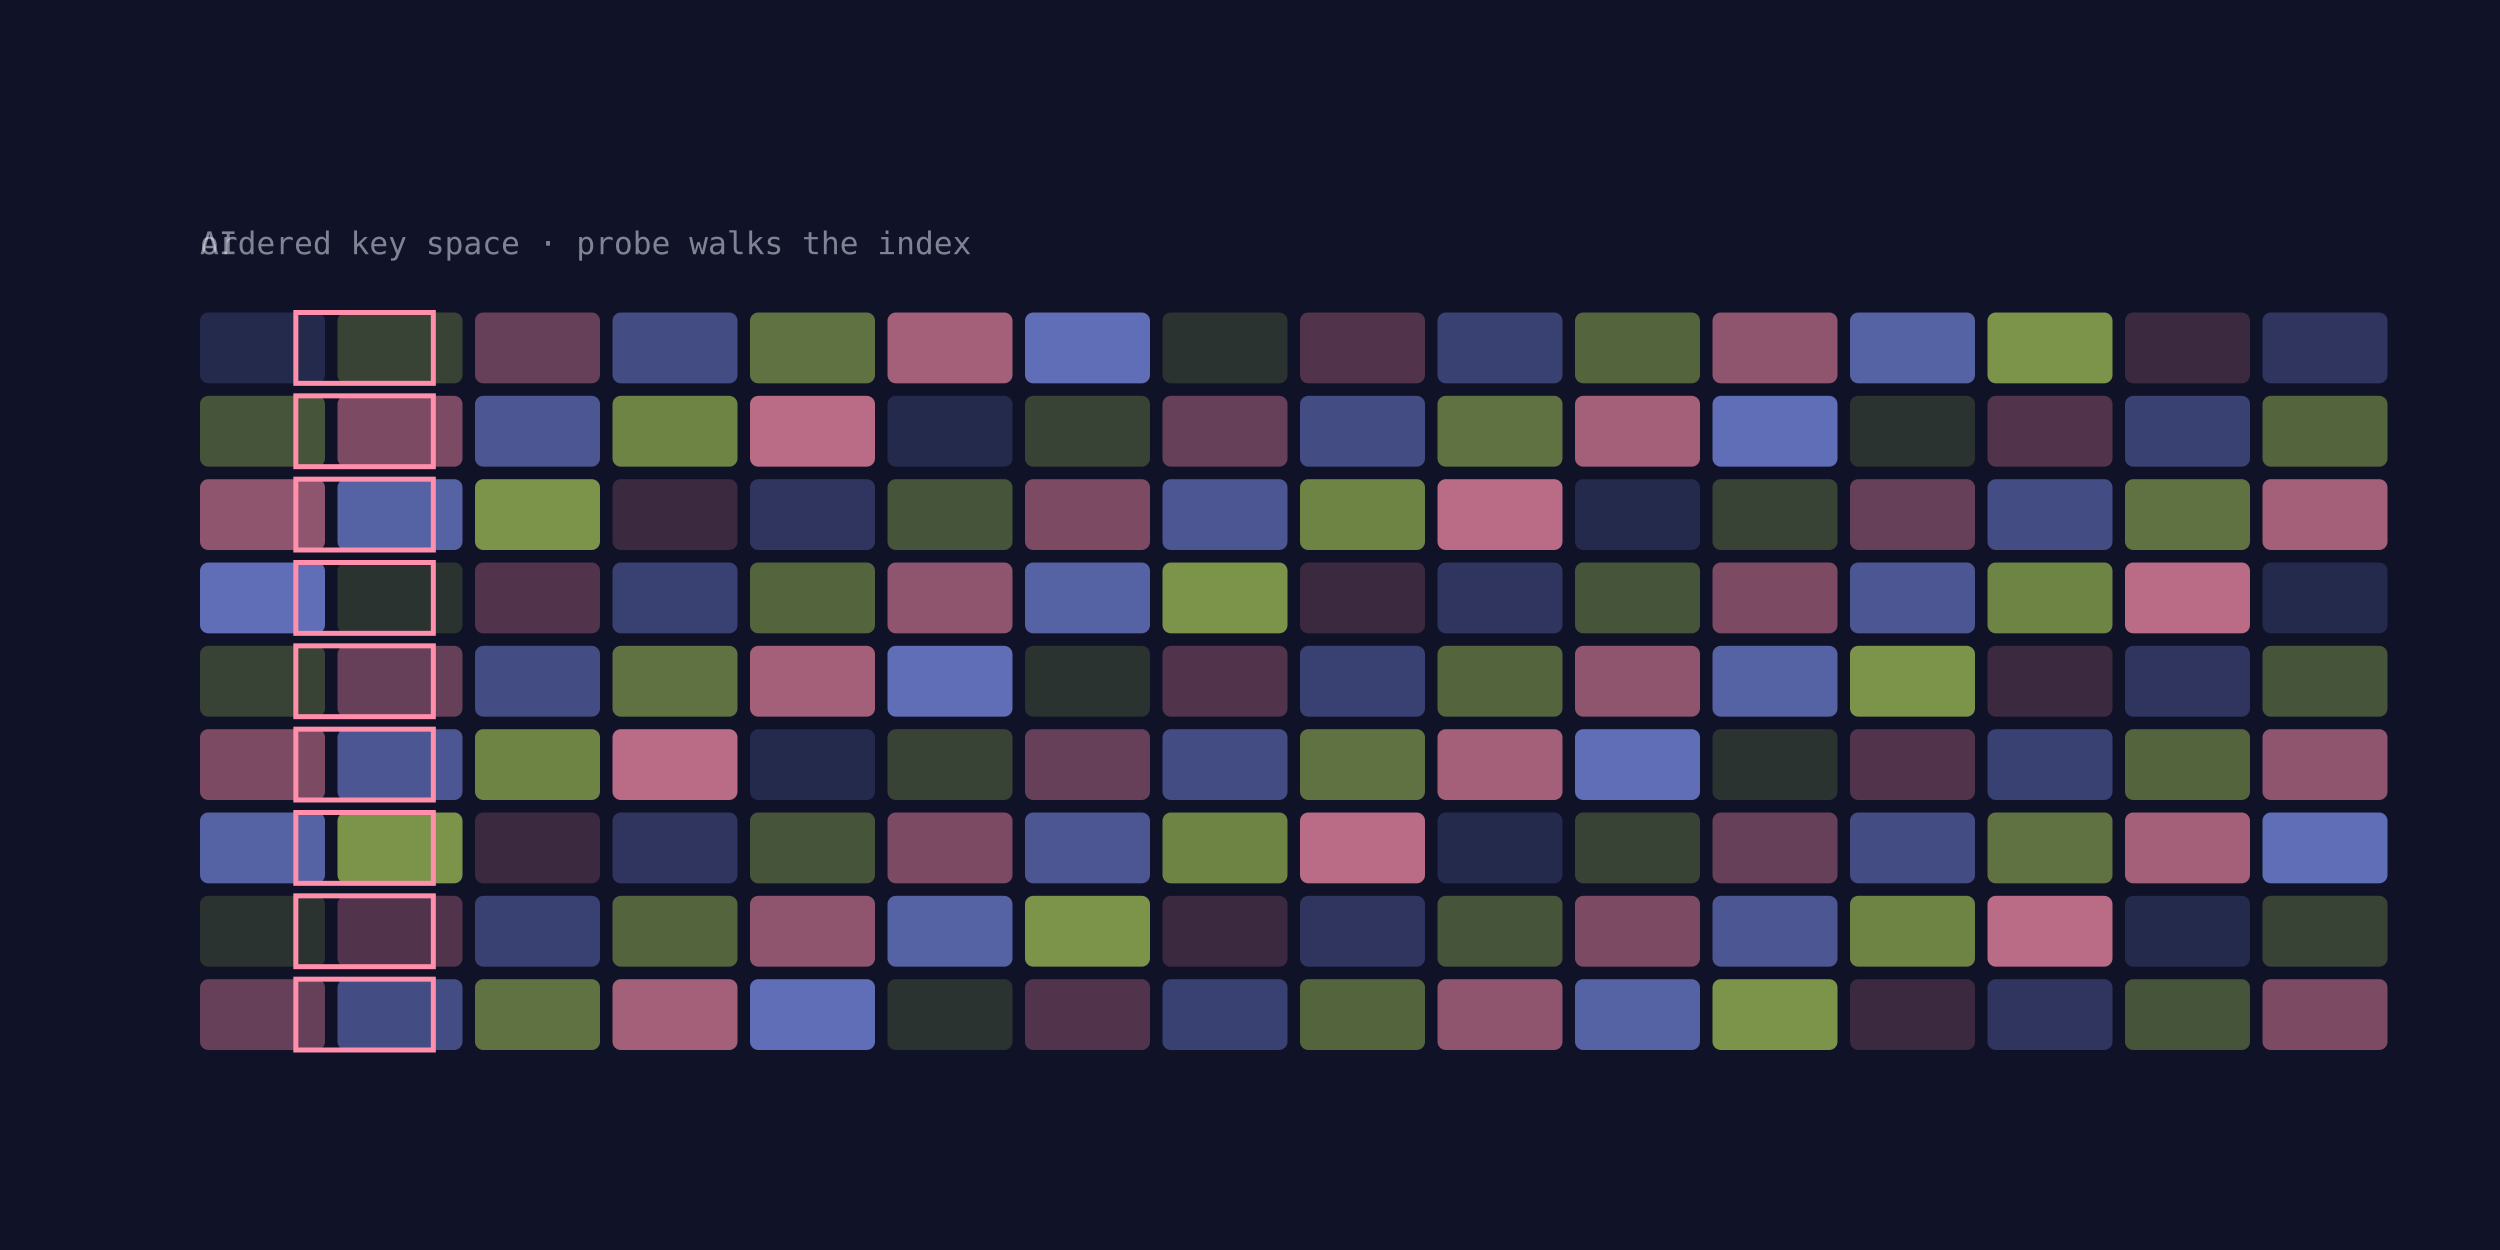
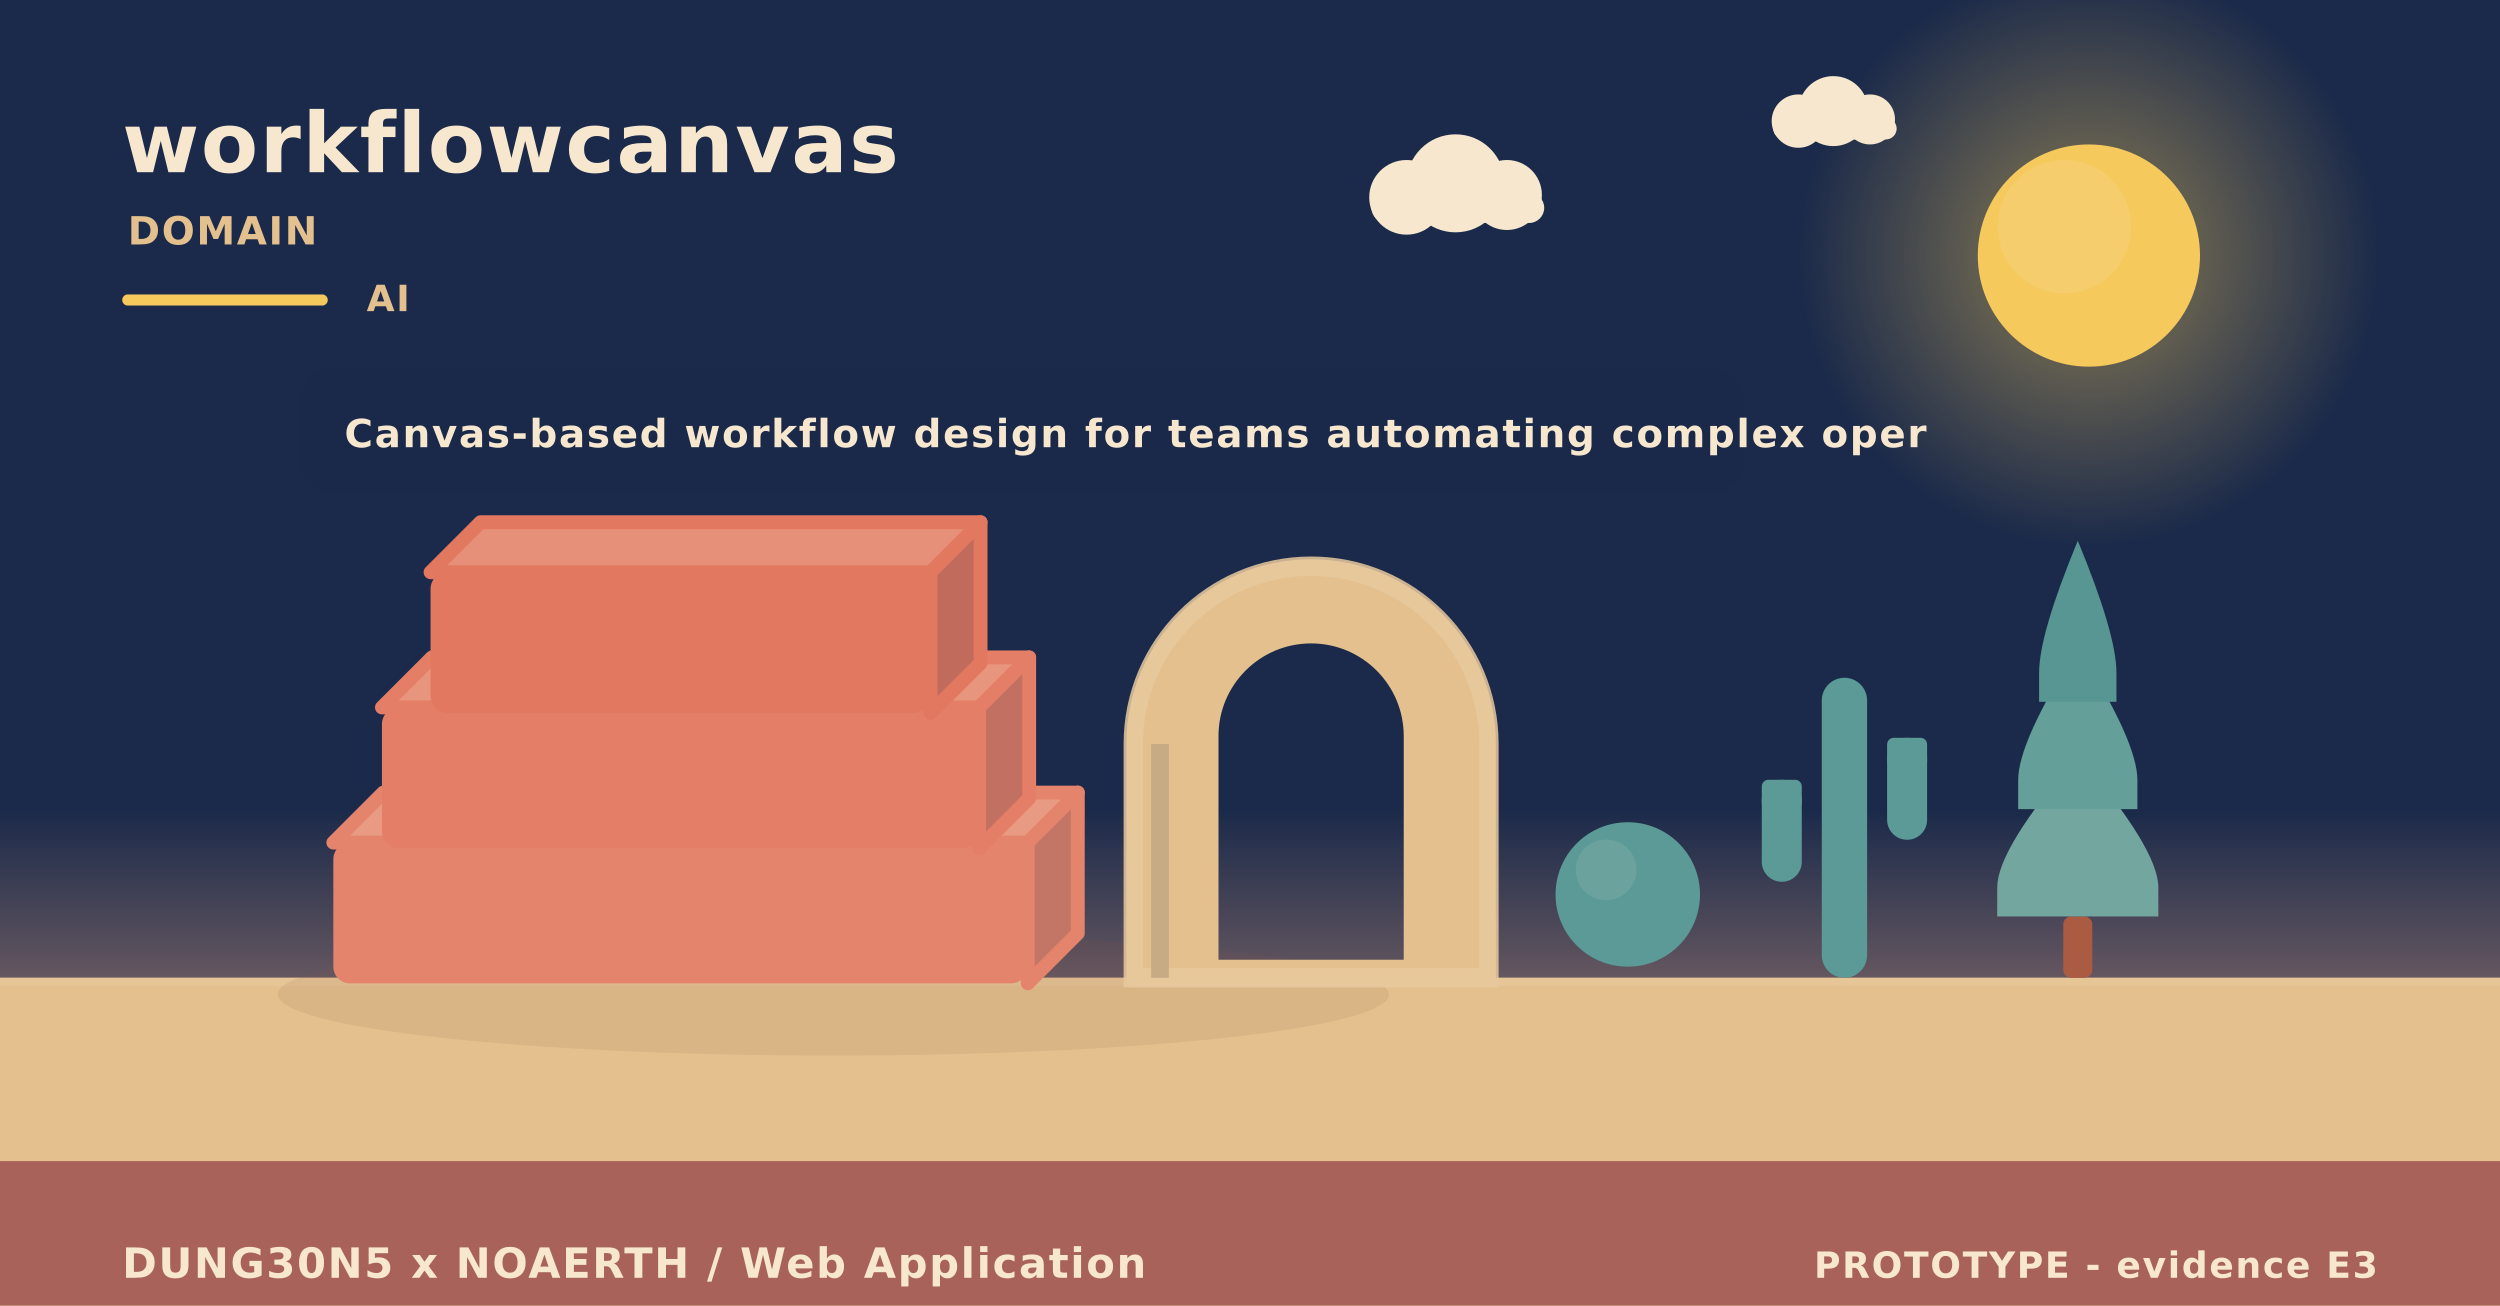
- <svg xmlns="http://www.w3.org/2000/svg" viewBox="0 0 1200 600" width="1200" height="600" role="img" aria-label="workflowcanvas domain model">
-   <rect width="1200" height="600" fill="#101228" />
-   <defs>
-     <linearGradient id="gd" x1="0" y1="0" x2="1" y2="1">
-       <stop offset="0%" stop-color="#8093f1" />
-       <stop offset="100%" stop-color="#a7c957" />
-     </linearGradient>
-   </defs>
-   <rect x="96.00" y="150.00" width="60.00" height="34.00" rx="4.00" fill="#8093f1" opacity="0.18" />
-   <rect x="162.00" y="150.00" width="60.00" height="34.00" rx="4.00" fill="#a7c957" opacity="0.27" />
-   <rect x="228.00" y="150.00" width="60.00" height="34.00" rx="4.00" fill="#ff8fab" opacity="0.36" />
-   <rect x="294.00" y="150.00" width="60.00" height="34.00" rx="4.00" fill="#8093f1" opacity="0.45" />
-   <rect x="360.00" y="150.00" width="60.00" height="34.00" rx="4.00" fill="#a7c957" opacity="0.53" />
-   <rect x="426.00" y="150.00" width="60.00" height="34.00" rx="4.00" fill="#ff8fab" opacity="0.62" />
-   <rect x="492.00" y="150.00" width="60.00" height="34.00" rx="4.00" fill="#8093f1" opacity="0.71" />
-   <rect x="558.00" y="150.00" width="60.00" height="34.00" rx="4.00" fill="#a7c957" opacity="0.18" />
-   <rect x="624.00" y="150.00" width="60.00" height="34.00" rx="4.00" fill="#ff8fab" opacity="0.27" />
-   <rect x="690.00" y="150.00" width="60.00" height="34.00" rx="4.00" fill="#8093f1" opacity="0.36" />
-   <rect x="756.00" y="150.00" width="60.00" height="34.00" rx="4.00" fill="#a7c957" opacity="0.45" />
-   <rect x="822.00" y="150.00" width="60.00" height="34.00" rx="4.00" fill="#ff8fab" opacity="0.53" />
-   <rect x="888.00" y="150.00" width="60.00" height="34.00" rx="4.00" fill="#8093f1" opacity="0.62" />
-   <rect x="954.00" y="150.00" width="60.00" height="34.00" rx="4.00" fill="#a7c957" opacity="0.71" />
-   <rect x="1020.00" y="150.00" width="60.00" height="34.00" rx="4.00" fill="#ff8fab" opacity="0.18" />
-   <rect x="1086.00" y="150.00" width="60.00" height="34.00" rx="4.00" fill="#8093f1" opacity="0.27" />
-   <rect x="96.00" y="190.00" width="60.00" height="34.00" rx="4.00" fill="#a7c957" opacity="0.36" />
-   <rect x="162.00" y="190.00" width="60.00" height="34.00" rx="4.00" fill="#ff8fab" opacity="0.45" />
-   <rect x="228.00" y="190.00" width="60.00" height="34.00" rx="4.00" fill="#8093f1" opacity="0.53" />
-   <rect x="294.00" y="190.00" width="60.00" height="34.00" rx="4.00" fill="#a7c957" opacity="0.62" />
-   <rect x="360.00" y="190.00" width="60.00" height="34.00" rx="4.00" fill="#ff8fab" opacity="0.71" />
-   <rect x="426.00" y="190.00" width="60.00" height="34.00" rx="4.00" fill="#8093f1" opacity="0.18" />
-   <rect x="492.00" y="190.00" width="60.00" height="34.00" rx="4.00" fill="#a7c957" opacity="0.27" />
-   <rect x="558.00" y="190.00" width="60.00" height="34.00" rx="4.00" fill="#ff8fab" opacity="0.36" />
-   <rect x="624.00" y="190.00" width="60.00" height="34.00" rx="4.00" fill="#8093f1" opacity="0.45" />
-   <rect x="690.00" y="190.00" width="60.00" height="34.00" rx="4.00" fill="#a7c957" opacity="0.53" />
-   <rect x="756.00" y="190.00" width="60.00" height="34.00" rx="4.00" fill="#ff8fab" opacity="0.62" />
-   <rect x="822.00" y="190.00" width="60.00" height="34.00" rx="4.00" fill="#8093f1" opacity="0.71" />
-   <rect x="888.00" y="190.00" width="60.00" height="34.00" rx="4.00" fill="#a7c957" opacity="0.18" />
-   <rect x="954.00" y="190.00" width="60.00" height="34.00" rx="4.00" fill="#ff8fab" opacity="0.27" />
-   <rect x="1020.00" y="190.00" width="60.00" height="34.00" rx="4.00" fill="#8093f1" opacity="0.36" />
-   <rect x="1086.00" y="190.00" width="60.00" height="34.00" rx="4.00" fill="#a7c957" opacity="0.45" />
-   <rect x="96.00" y="230.00" width="60.00" height="34.00" rx="4.00" fill="#ff8fab" opacity="0.53" />
-   <rect x="162.00" y="230.00" width="60.00" height="34.00" rx="4.00" fill="#8093f1" opacity="0.62" />
-   <rect x="228.00" y="230.00" width="60.00" height="34.00" rx="4.00" fill="#a7c957" opacity="0.71" />
-   <rect x="294.00" y="230.00" width="60.00" height="34.00" rx="4.00" fill="#ff8fab" opacity="0.18" />
-   <rect x="360.00" y="230.00" width="60.00" height="34.00" rx="4.00" fill="#8093f1" opacity="0.27" />
-   <rect x="426.00" y="230.00" width="60.00" height="34.00" rx="4.00" fill="#a7c957" opacity="0.36" />
-   <rect x="492.00" y="230.00" width="60.00" height="34.00" rx="4.00" fill="#ff8fab" opacity="0.45" />
-   <rect x="558.00" y="230.00" width="60.00" height="34.00" rx="4.00" fill="#8093f1" opacity="0.53" />
-   <rect x="624.00" y="230.00" width="60.00" height="34.00" rx="4.00" fill="#a7c957" opacity="0.62" />
-   <rect x="690.00" y="230.00" width="60.00" height="34.00" rx="4.00" fill="#ff8fab" opacity="0.71" />
-   <rect x="756.00" y="230.00" width="60.00" height="34.00" rx="4.00" fill="#8093f1" opacity="0.18" />
-   <rect x="822.00" y="230.00" width="60.00" height="34.00" rx="4.00" fill="#a7c957" opacity="0.27" />
-   <rect x="888.00" y="230.00" width="60.00" height="34.00" rx="4.00" fill="#ff8fab" opacity="0.36" />
-   <rect x="954.00" y="230.00" width="60.00" height="34.00" rx="4.00" fill="#8093f1" opacity="0.45" />
-   <rect x="1020.00" y="230.00" width="60.00" height="34.00" rx="4.00" fill="#a7c957" opacity="0.53" />
-   <rect x="1086.00" y="230.00" width="60.00" height="34.00" rx="4.00" fill="#ff8fab" opacity="0.62" />
-   <rect x="96.00" y="270.00" width="60.00" height="34.00" rx="4.00" fill="#8093f1" opacity="0.71" />
-   <rect x="162.00" y="270.00" width="60.00" height="34.00" rx="4.00" fill="#a7c957" opacity="0.18" />
-   <rect x="228.00" y="270.00" width="60.00" height="34.00" rx="4.00" fill="#ff8fab" opacity="0.27" />
-   <rect x="294.00" y="270.00" width="60.00" height="34.00" rx="4.00" fill="#8093f1" opacity="0.36" />
-   <rect x="360.00" y="270.00" width="60.00" height="34.00" rx="4.00" fill="#a7c957" opacity="0.45" />
-   <rect x="426.00" y="270.00" width="60.00" height="34.00" rx="4.00" fill="#ff8fab" opacity="0.53" />
-   <rect x="492.00" y="270.00" width="60.00" height="34.00" rx="4.00" fill="#8093f1" opacity="0.62" />
-   <rect x="558.00" y="270.00" width="60.00" height="34.00" rx="4.00" fill="#a7c957" opacity="0.71" />
-   <rect x="624.00" y="270.00" width="60.00" height="34.00" rx="4.00" fill="#ff8fab" opacity="0.18" />
-   <rect x="690.00" y="270.00" width="60.00" height="34.00" rx="4.00" fill="#8093f1" opacity="0.27" />
-   <rect x="756.00" y="270.00" width="60.00" height="34.00" rx="4.00" fill="#a7c957" opacity="0.36" />
-   <rect x="822.00" y="270.00" width="60.00" height="34.00" rx="4.00" fill="#ff8fab" opacity="0.45" />
-   <rect x="888.00" y="270.00" width="60.00" height="34.00" rx="4.00" fill="#8093f1" opacity="0.53" />
-   <rect x="954.00" y="270.00" width="60.00" height="34.00" rx="4.00" fill="#a7c957" opacity="0.62" />
-   <rect x="1020.00" y="270.00" width="60.00" height="34.00" rx="4.00" fill="#ff8fab" opacity="0.71" />
-   <rect x="1086.00" y="270.00" width="60.00" height="34.00" rx="4.00" fill="#8093f1" opacity="0.18" />
-   <rect x="96.00" y="310.00" width="60.00" height="34.00" rx="4.00" fill="#a7c957" opacity="0.27" />
-   <rect x="162.00" y="310.00" width="60.00" height="34.00" rx="4.00" fill="#ff8fab" opacity="0.36" />
-   <rect x="228.00" y="310.00" width="60.00" height="34.00" rx="4.00" fill="#8093f1" opacity="0.45" />
-   <rect x="294.00" y="310.00" width="60.00" height="34.00" rx="4.00" fill="#a7c957" opacity="0.53" />
-   <rect x="360.00" y="310.00" width="60.00" height="34.00" rx="4.00" fill="#ff8fab" opacity="0.62" />
-   <rect x="426.00" y="310.00" width="60.00" height="34.00" rx="4.00" fill="#8093f1" opacity="0.71" />
-   <rect x="492.00" y="310.00" width="60.00" height="34.00" rx="4.00" fill="#a7c957" opacity="0.18" />
-   <rect x="558.00" y="310.00" width="60.00" height="34.00" rx="4.00" fill="#ff8fab" opacity="0.27" />
-   <rect x="624.00" y="310.00" width="60.00" height="34.00" rx="4.00" fill="#8093f1" opacity="0.36" />
-   <rect x="690.00" y="310.00" width="60.00" height="34.00" rx="4.00" fill="#a7c957" opacity="0.45" />
-   <rect x="756.00" y="310.00" width="60.00" height="34.00" rx="4.00" fill="#ff8fab" opacity="0.53" />
-   <rect x="822.00" y="310.00" width="60.00" height="34.00" rx="4.00" fill="#8093f1" opacity="0.62" />
-   <rect x="888.00" y="310.00" width="60.00" height="34.00" rx="4.00" fill="#a7c957" opacity="0.71" />
-   <rect x="954.00" y="310.00" width="60.00" height="34.00" rx="4.00" fill="#ff8fab" opacity="0.18" />
-   <rect x="1020.00" y="310.00" width="60.00" height="34.00" rx="4.00" fill="#8093f1" opacity="0.27" />
-   <rect x="1086.00" y="310.00" width="60.00" height="34.00" rx="4.00" fill="#a7c957" opacity="0.36" />
-   <rect x="96.00" y="350.00" width="60.00" height="34.00" rx="4.00" fill="#ff8fab" opacity="0.45" />
-   <rect x="162.00" y="350.00" width="60.00" height="34.00" rx="4.00" fill="#8093f1" opacity="0.53" />
-   <rect x="228.00" y="350.00" width="60.00" height="34.00" rx="4.00" fill="#a7c957" opacity="0.62" />
-   <rect x="294.00" y="350.00" width="60.00" height="34.00" rx="4.00" fill="#ff8fab" opacity="0.71" />
-   <rect x="360.00" y="350.00" width="60.00" height="34.00" rx="4.00" fill="#8093f1" opacity="0.18" />
-   <rect x="426.00" y="350.00" width="60.00" height="34.00" rx="4.00" fill="#a7c957" opacity="0.27" />
-   <rect x="492.00" y="350.00" width="60.00" height="34.00" rx="4.00" fill="#ff8fab" opacity="0.36" />
-   <rect x="558.00" y="350.00" width="60.00" height="34.00" rx="4.00" fill="#8093f1" opacity="0.45" />
-   <rect x="624.00" y="350.00" width="60.00" height="34.00" rx="4.00" fill="#a7c957" opacity="0.53" />
-   <rect x="690.00" y="350.00" width="60.00" height="34.00" rx="4.00" fill="#ff8fab" opacity="0.62" />
-   <rect x="756.00" y="350.00" width="60.00" height="34.00" rx="4.00" fill="#8093f1" opacity="0.71" />
-   <rect x="822.00" y="350.00" width="60.00" height="34.00" rx="4.00" fill="#a7c957" opacity="0.18" />
-   <rect x="888.00" y="350.00" width="60.00" height="34.00" rx="4.00" fill="#ff8fab" opacity="0.27" />
-   <rect x="954.00" y="350.00" width="60.00" height="34.00" rx="4.00" fill="#8093f1" opacity="0.36" />
-   <rect x="1020.00" y="350.00" width="60.00" height="34.00" rx="4.00" fill="#a7c957" opacity="0.45" />
-   <rect x="1086.00" y="350.00" width="60.00" height="34.00" rx="4.00" fill="#ff8fab" opacity="0.53" />
-   <rect x="96.00" y="390.00" width="60.00" height="34.00" rx="4.00" fill="#8093f1" opacity="0.62" />
-   <rect x="162.00" y="390.00" width="60.00" height="34.00" rx="4.00" fill="#a7c957" opacity="0.71" />
-   <rect x="228.00" y="390.00" width="60.00" height="34.00" rx="4.00" fill="#ff8fab" opacity="0.18" />
-   <rect x="294.00" y="390.00" width="60.00" height="34.00" rx="4.00" fill="#8093f1" opacity="0.27" />
-   <rect x="360.00" y="390.00" width="60.00" height="34.00" rx="4.00" fill="#a7c957" opacity="0.36" />
-   <rect x="426.00" y="390.00" width="60.00" height="34.00" rx="4.00" fill="#ff8fab" opacity="0.45" />
-   <rect x="492.00" y="390.00" width="60.00" height="34.00" rx="4.00" fill="#8093f1" opacity="0.53" />
-   <rect x="558.00" y="390.00" width="60.00" height="34.00" rx="4.00" fill="#a7c957" opacity="0.62" />
-   <rect x="624.00" y="390.00" width="60.00" height="34.00" rx="4.00" fill="#ff8fab" opacity="0.71" />
-   <rect x="690.00" y="390.00" width="60.00" height="34.00" rx="4.00" fill="#8093f1" opacity="0.18" />
-   <rect x="756.00" y="390.00" width="60.00" height="34.00" rx="4.00" fill="#a7c957" opacity="0.27" />
-   <rect x="822.00" y="390.00" width="60.00" height="34.00" rx="4.00" fill="#ff8fab" opacity="0.36" />
-   <rect x="888.00" y="390.00" width="60.00" height="34.00" rx="4.00" fill="#8093f1" opacity="0.45" />
-   <rect x="954.00" y="390.00" width="60.00" height="34.00" rx="4.00" fill="#a7c957" opacity="0.53" />
-   <rect x="1020.00" y="390.00" width="60.00" height="34.00" rx="4.00" fill="#ff8fab" opacity="0.62" />
-   <rect x="1086.00" y="390.00" width="60.00" height="34.00" rx="4.00" fill="#8093f1" opacity="0.71" />
-   <rect x="96.00" y="430.00" width="60.00" height="34.00" rx="4.00" fill="#a7c957" opacity="0.18" />
-   <rect x="162.00" y="430.00" width="60.00" height="34.00" rx="4.00" fill="#ff8fab" opacity="0.27" />
-   <rect x="228.00" y="430.00" width="60.00" height="34.00" rx="4.00" fill="#8093f1" opacity="0.36" />
-   <rect x="294.00" y="430.00" width="60.00" height="34.00" rx="4.00" fill="#a7c957" opacity="0.45" />
-   <rect x="360.00" y="430.00" width="60.00" height="34.00" rx="4.00" fill="#ff8fab" opacity="0.53" />
-   <rect x="426.00" y="430.00" width="60.00" height="34.00" rx="4.00" fill="#8093f1" opacity="0.62" />
-   <rect x="492.00" y="430.00" width="60.00" height="34.00" rx="4.00" fill="#a7c957" opacity="0.71" />
-   <rect x="558.00" y="430.00" width="60.00" height="34.00" rx="4.00" fill="#ff8fab" opacity="0.18" />
-   <rect x="624.00" y="430.00" width="60.00" height="34.00" rx="4.00" fill="#8093f1" opacity="0.27" />
-   <rect x="690.00" y="430.00" width="60.00" height="34.00" rx="4.00" fill="#a7c957" opacity="0.36" />
-   <rect x="756.00" y="430.00" width="60.00" height="34.00" rx="4.00" fill="#ff8fab" opacity="0.45" />
-   <rect x="822.00" y="430.00" width="60.00" height="34.00" rx="4.00" fill="#8093f1" opacity="0.53" />
-   <rect x="888.00" y="430.00" width="60.00" height="34.00" rx="4.00" fill="#a7c957" opacity="0.62" />
-   <rect x="954.00" y="430.00" width="60.00" height="34.00" rx="4.00" fill="#ff8fab" opacity="0.71" />
-   <rect x="1020.00" y="430.00" width="60.00" height="34.00" rx="4.00" fill="#8093f1" opacity="0.18" />
-   <rect x="1086.00" y="430.00" width="60.00" height="34.00" rx="4.00" fill="#a7c957" opacity="0.27" />
-   <rect x="96.00" y="470.00" width="60.00" height="34.00" rx="4.00" fill="#ff8fab" opacity="0.36" />
-   <rect x="162.00" y="470.00" width="60.00" height="34.00" rx="4.00" fill="#8093f1" opacity="0.45" />
-   <rect x="228.00" y="470.00" width="60.00" height="34.00" rx="4.00" fill="#a7c957" opacity="0.53" />
-   <rect x="294.00" y="470.00" width="60.00" height="34.00" rx="4.00" fill="#ff8fab" opacity="0.62" />
-   <rect x="360.00" y="470.00" width="60.00" height="34.00" rx="4.00" fill="#8093f1" opacity="0.71" />
-   <rect x="426.00" y="470.00" width="60.00" height="34.00" rx="4.00" fill="#a7c957" opacity="0.18" />
-   <rect x="492.00" y="470.00" width="60.00" height="34.00" rx="4.00" fill="#ff8fab" opacity="0.27" />
-   <rect x="558.00" y="470.00" width="60.00" height="34.00" rx="4.00" fill="#8093f1" opacity="0.36" />
-   <rect x="624.00" y="470.00" width="60.00" height="34.00" rx="4.00" fill="#a7c957" opacity="0.45" />
-   <rect x="690.00" y="470.00" width="60.00" height="34.00" rx="4.00" fill="#ff8fab" opacity="0.53" />
-   <rect x="756.00" y="470.00" width="60.00" height="34.00" rx="4.00" fill="#8093f1" opacity="0.62" />
-   <rect x="822.00" y="470.00" width="60.00" height="34.00" rx="4.00" fill="#a7c957" opacity="0.71" />
-   <rect x="888.00" y="470.00" width="60.00" height="34.00" rx="4.00" fill="#ff8fab" opacity="0.18" />
-   <rect x="954.00" y="470.00" width="60.00" height="34.00" rx="4.00" fill="#8093f1" opacity="0.27" />
-   <rect x="1020.00" y="470.00" width="60.00" height="34.00" rx="4.00" fill="#a7c957" opacity="0.36" />
-   <rect x="1086.00" y="470.00" width="60.00" height="34.00" rx="4.00" fill="#ff8fab" opacity="0.45" />
+ <svg xmlns="http://www.w3.org/2000/svg" width="900" height="470" viewBox="0 0 900 470" role="img" aria-label="workflowcanvas - the problem it addresses">
+   <linearGradient id="skym" x1="0" y1="0" x2="0" y2="1">
+     <stop offset="0" stop-color="#1b2a4a" />
+     <stop offset="0.62" stop-color="#1b2a4a" />
+     <stop offset="1" stop-color="#f3ad8a" />
+   </linearGradient>
+   <rect width="900" height="470" fill="url(#skym)" />
+   <radialGradient id="sunm">
+     <stop offset="0.35" stop-color="#f5c95c" stop-opacity="0.34" />
+     <stop offset="1" stop-color="#f5c95c" stop-opacity="0" />
+   </radialGradient>
+   <circle cx="752" cy="92" r="104" fill="url(#sunm)" />
+   <circle cx="752" cy="92" r="40" fill="#f5c95c" />
+   <circle cx="743.2" cy="81.6" r="24" fill="#f5d27e" opacity="0.5" />
  <g>
-     <rect x="142" y="150" width="66" height="34" fill="none" stroke="#ff8fab" stroke-width="2.4">
-       <animate attributeName="opacity" values="0;1;0" dur="7.75s" begin="0.0s" repeatCount="indefinite" />
-     </rect>
+     <circle cx="524" cy="66" r="17.64" fill="#f6e7ce" />
+     <circle cx="506.36" cy="71.04" r="13.44" fill="#f6e7ce" />
+     <circle cx="542.48" cy="70.2" r="12.6" fill="#f6e7ce" />
+     <rect x="493.76" y="69.36" width="62.16" height="10.92" rx="5.46" fill="#f6e7ce" />
+     <animateTransform attributeName="transform" type="translate" values="0 0;24 0;0 0" dur="36s" begin="0s" repeatCount="indefinite" />
  </g>
  <g>
-     <rect x="142" y="190" width="66" height="34" fill="none" stroke="#ff8fab" stroke-width="2.4">
-       <animate attributeName="opacity" values="0;1;0" dur="7.75s" begin="0.42s" repeatCount="indefinite" />
-     </rect>
+     <circle cx="660" cy="40" r="12.6" fill="#f6e7ce" />
+     <circle cx="647.4" cy="43.6" r="9.6" fill="#f6e7ce" />
+     <circle cx="673.2" cy="43" r="9" fill="#f6e7ce" />
+     <rect x="638.4" y="42.4" width="44.4" height="7.8" rx="3.9" fill="#f6e7ce" />
+     <animateTransform attributeName="transform" type="translate" values="0 0;-18 0;0 0" dur="46s" begin="3s" repeatCount="indefinite" />
  </g>
-   <g>
-     <rect x="142" y="230" width="66" height="34" fill="none" stroke="#ff8fab" stroke-width="2.4">
-       <animate attributeName="opacity" values="0;1;0" dur="7.75s" begin="0.84s" repeatCount="indefinite" />
-     </rect>
-   </g>
-   <g>
-     <rect x="142" y="270" width="66" height="34" fill="none" stroke="#ff8fab" stroke-width="2.4">
-       <animate attributeName="opacity" values="0;1;0" dur="7.75s" begin="1.26s" repeatCount="indefinite" />
-     </rect>
-   </g>
-   <g>
-     <rect x="142" y="310" width="66" height="34" fill="none" stroke="#ff8fab" stroke-width="2.4">
-       <animate attributeName="opacity" values="0;1;0" dur="7.75s" begin="1.68s" repeatCount="indefinite" />
-     </rect>
-   </g>
-   <g>
-     <rect x="142" y="350" width="66" height="34" fill="none" stroke="#ff8fab" stroke-width="2.4">
-       <animate attributeName="opacity" values="0;1;0" dur="7.75s" begin="2.1s" repeatCount="indefinite" />
-     </rect>
-   </g>
-   <g>
-     <rect x="142" y="390" width="66" height="34" fill="none" stroke="#ff8fab" stroke-width="2.4">
-       <animate attributeName="opacity" values="0;1;0" dur="7.75s" begin="2.52s" repeatCount="indefinite" />
-     </rect>
-   </g>
-   <g>
-     <rect x="142" y="430" width="66" height="34" fill="none" stroke="#ff8fab" stroke-width="2.4">
-       <animate attributeName="opacity" values="0;1;0" dur="7.75s" begin="2.94s" repeatCount="indefinite" />
-     </rect>
-   </g>
-   <g>
-     <rect x="142" y="470" width="66" height="34" fill="none" stroke="#ff8fab" stroke-width="2.4">
-       <animate attributeName="opacity" values="0;1;0" dur="7.75s" begin="3.36s" repeatCount="indefinite" />
-     </rect>
-   </g>
-   <text x="96" y="122" font-family="ui-monospace,Menlo,monospace" font-size="15" fill="rgba(242,242,255,0.500)">ordered key space · probe walks the index</text>
-   <text x="96" y="122" font-family="ui-monospace,Menlo,monospace" font-size="15" fill="rgba(242,242,255,0.500)">AI</text>
+   <rect x="0" y="352" width="900" height="118" fill="#e3c08d" />
+   <rect x="0" y="352" width="900" height="3" fill="#e6c596" />
+   <text x="44" y="62" font-family="Verdana,DejaVu Sans,sans-serif" font-size="30" font-weight="700" letter-spacing="0.6" fill="#f6e7ce" text-anchor="start">workflowcanvas</text>
+   <text x="46" y="88" font-family="Verdana,DejaVu Sans,sans-serif" font-size="14" font-weight="700" letter-spacing="0.6" fill="#e3c08d" text-anchor="start">DOMAIN</text>
+   <rect x="44" y="106" width="74" height="4" rx="2" fill="#f5c95c" />
+   <text x="132" y="112" font-family="Verdana,DejaVu Sans,sans-serif" font-size="13" font-weight="700" letter-spacing="0.6" fill="#e3c08d" text-anchor="start">AI</text>
+   <ellipse cx="300" cy="358" rx="200" ry="22" fill="rgba(138,90,68,0.11)" />
+   <path d="M120,303.33 L370,303.33 L388,285.33 L138,285.33 Z" fill="#e99a82" stroke="#e5846c" stroke-width="5" stroke-linejoin="round" />
+   <path d="M370,303.33 L388,285.33 L388,336 L370,354 Z" fill="#c37566" stroke="#e5846c" stroke-width="5" stroke-linejoin="round" />
+   <rect x="120" y="303.33" width="250" height="50.67" rx="6" fill="#e5846c" />
+   <path d="M137.5,254.67 L352.5,254.67 L370.5,236.67 L155.5,236.67 Z" fill="#e8957d" stroke="#e47e66" stroke-width="5" stroke-linejoin="round" />
+   <path d="M352.5,254.67 L370.5,236.67 L370.5,287.33 L352.5,305.33 Z" fill="#c27061" stroke="#e47e66" stroke-width="5" stroke-linejoin="round" />
+   <rect x="137.5" y="254.67" width="215" height="50.67" rx="6" fill="#e47e66" />
+   <path d="M155,206 L335,206 L353,188 L173,188 Z" fill="#e79079" stroke="#e37861" stroke-width="5" stroke-linejoin="round" />
+   <path d="M335,206 L353,188 L353,238.67 L335,256.67 Z" fill="#c16b5d" stroke="#e37861" stroke-width="5" stroke-linejoin="round" />
+   <rect x="155" y="206" width="180" height="50.67" rx="6" fill="#e37861" />
+   <path d="M408,352 L408,267.84 A64,64 0 0 1 536,267.84 L536,352 Z M436.16,348 L436.16,264.97 A35.84,35.84 0 0 1 507.84,264.97 L507.84,348 Z" fill="#e3c08d" fill-rule="evenodd" stroke="#e3c08d" stroke-width="5" stroke-linejoin="round" />
+   <path d="M408,352 L408,267.84 A64,64 0 0 1 536,267.84 L536,352 Z" fill="none" stroke="#e8c99d" stroke-width="7" stroke-linecap="round" opacity="0.85" />
+   <rect x="414.4" y="267.84" width="6.4" height="84.16" fill="#c7ab84" />
+   <circle cx="586" cy="322" r="26" fill="#5b9a97" />
+   <circle cx="578.2" cy="313.16" r="10.92" fill="#7aa9a2" opacity="0.55" />
+   <rect x="655.84" y="244" width="16.32" height="108" rx="8.16" fill="#5b9a97" />
+   <rect x="634.24" y="280.72" width="14.4" height="36.72" rx="7.2" fill="#5b9a97" />
+   <rect x="634.24" y="280.72" width="14.4" height="10.8" rx="2.4" fill="#5b9a97" />
+   <rect x="679.36" y="265.6" width="14.4" height="36.72" rx="7.2" fill="#5b9a97" />
+   <rect x="679.36" y="265.6" width="14.4" height="10.8" rx="2.4" fill="#5b9a97" />
+   <rect x="742.78" y="329.92" width="10.44" height="22.08" rx="2.9" fill="#ac5b43" />
+   <path d="M748,271.96 Q719,305.58 719,319.49 Q719,329.92 719,329.92 L777,329.92 Q777,329.92 777,319.49 Q777,305.58 748,271.96 Z" fill="#74a6a0" />
+   <path d="M748,233.32 Q726.54,266.94 726.54,280.85 Q726.54,291.28 726.54,291.28 L769.46,291.28 Q769.46,291.28 769.46,280.85 Q769.46,266.94 748,233.32 Z" fill="#649f9a" />
+   <path d="M748,194.68 Q734.08,228.3 734.08,242.21 Q734.08,252.64 734.08,252.64 L761.92,252.64 Q761.92,252.64 761.92,242.21 Q761.92,228.3 748,194.68 Z" fill="#589694" />
+   <rect x="108" y="132" width="520" height="46" rx="12" fill="rgba(27,42,74,0.42)" opacity="0.94" />
+   <text x="124" y="161" font-family="Verdana,DejaVu Sans,sans-serif" font-size="14" font-weight="700" letter-spacing="0.6" fill="#f6e7ce" text-anchor="start">Canvas-based workflow design for teams automating complex oper</text>
+   <rect x="0" y="418" width="900" height="52" rx="0" fill="#a65c56" opacity="0.94" />
+   <text x="44" y="460" font-family="Verdana,DejaVu Sans,sans-serif" font-size="15" font-weight="700" letter-spacing="0.6" fill="#f6e7ce" text-anchor="start">DUNG30N5 x NOAERTH  /  Web Application</text>
+   <text x="856" y="460" font-family="Verdana,DejaVu Sans,sans-serif" font-size="13" font-weight="700" letter-spacing="0.6" fill="#f6e7ce" text-anchor="end">PROTOTYPE  -  evidence E3</text>
</svg>
